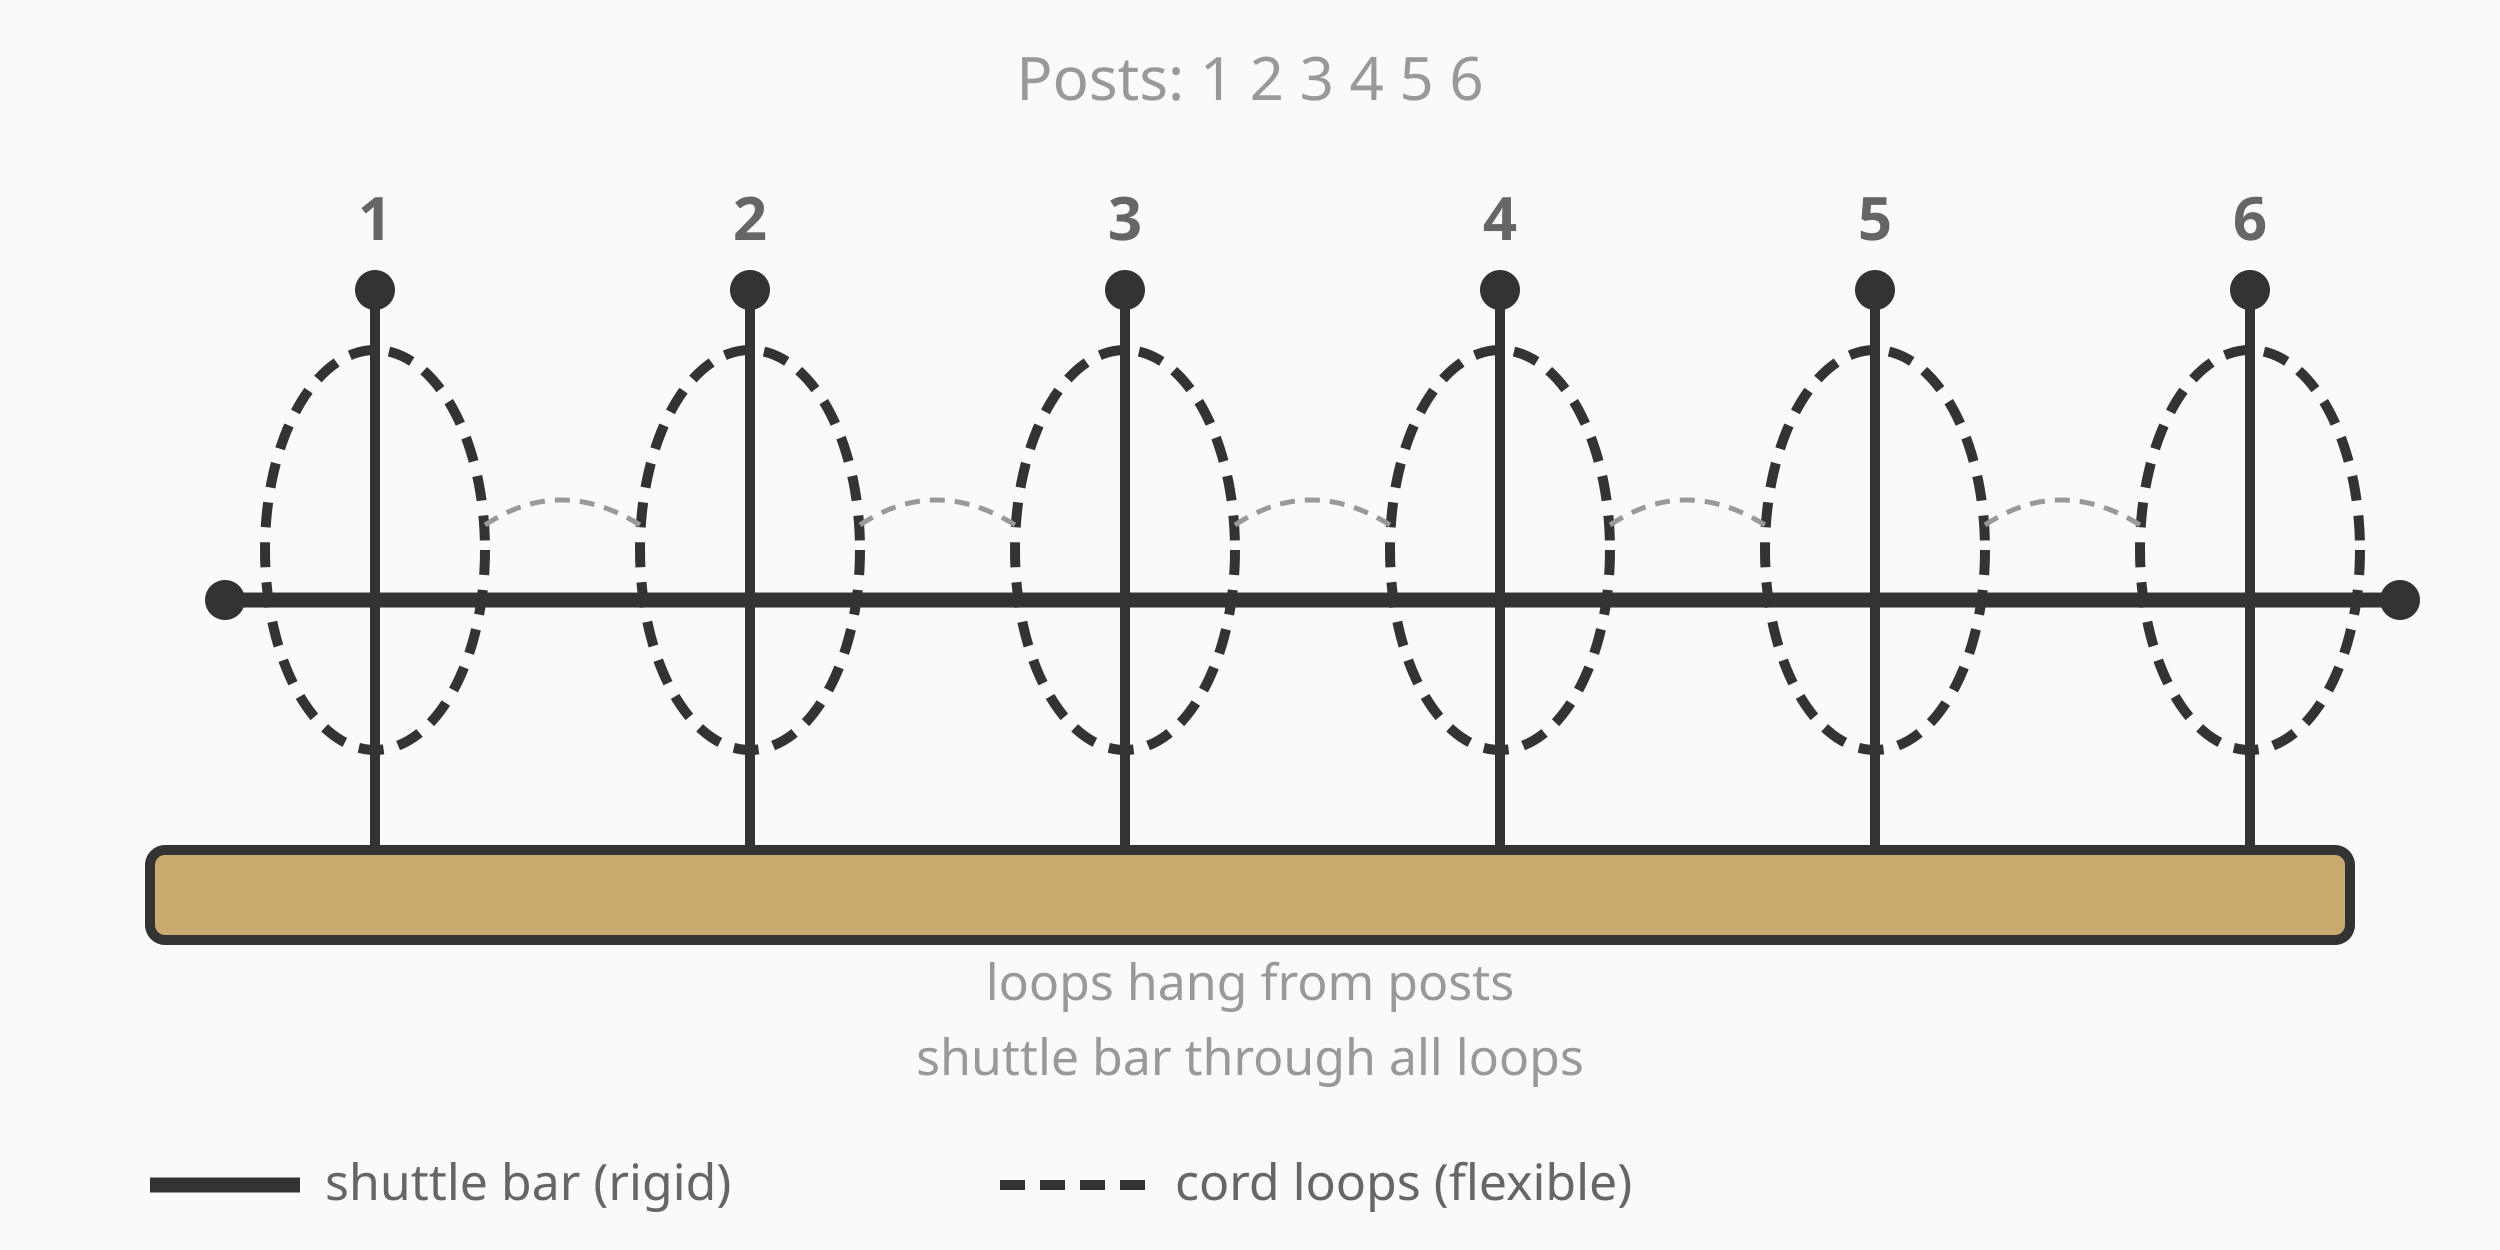
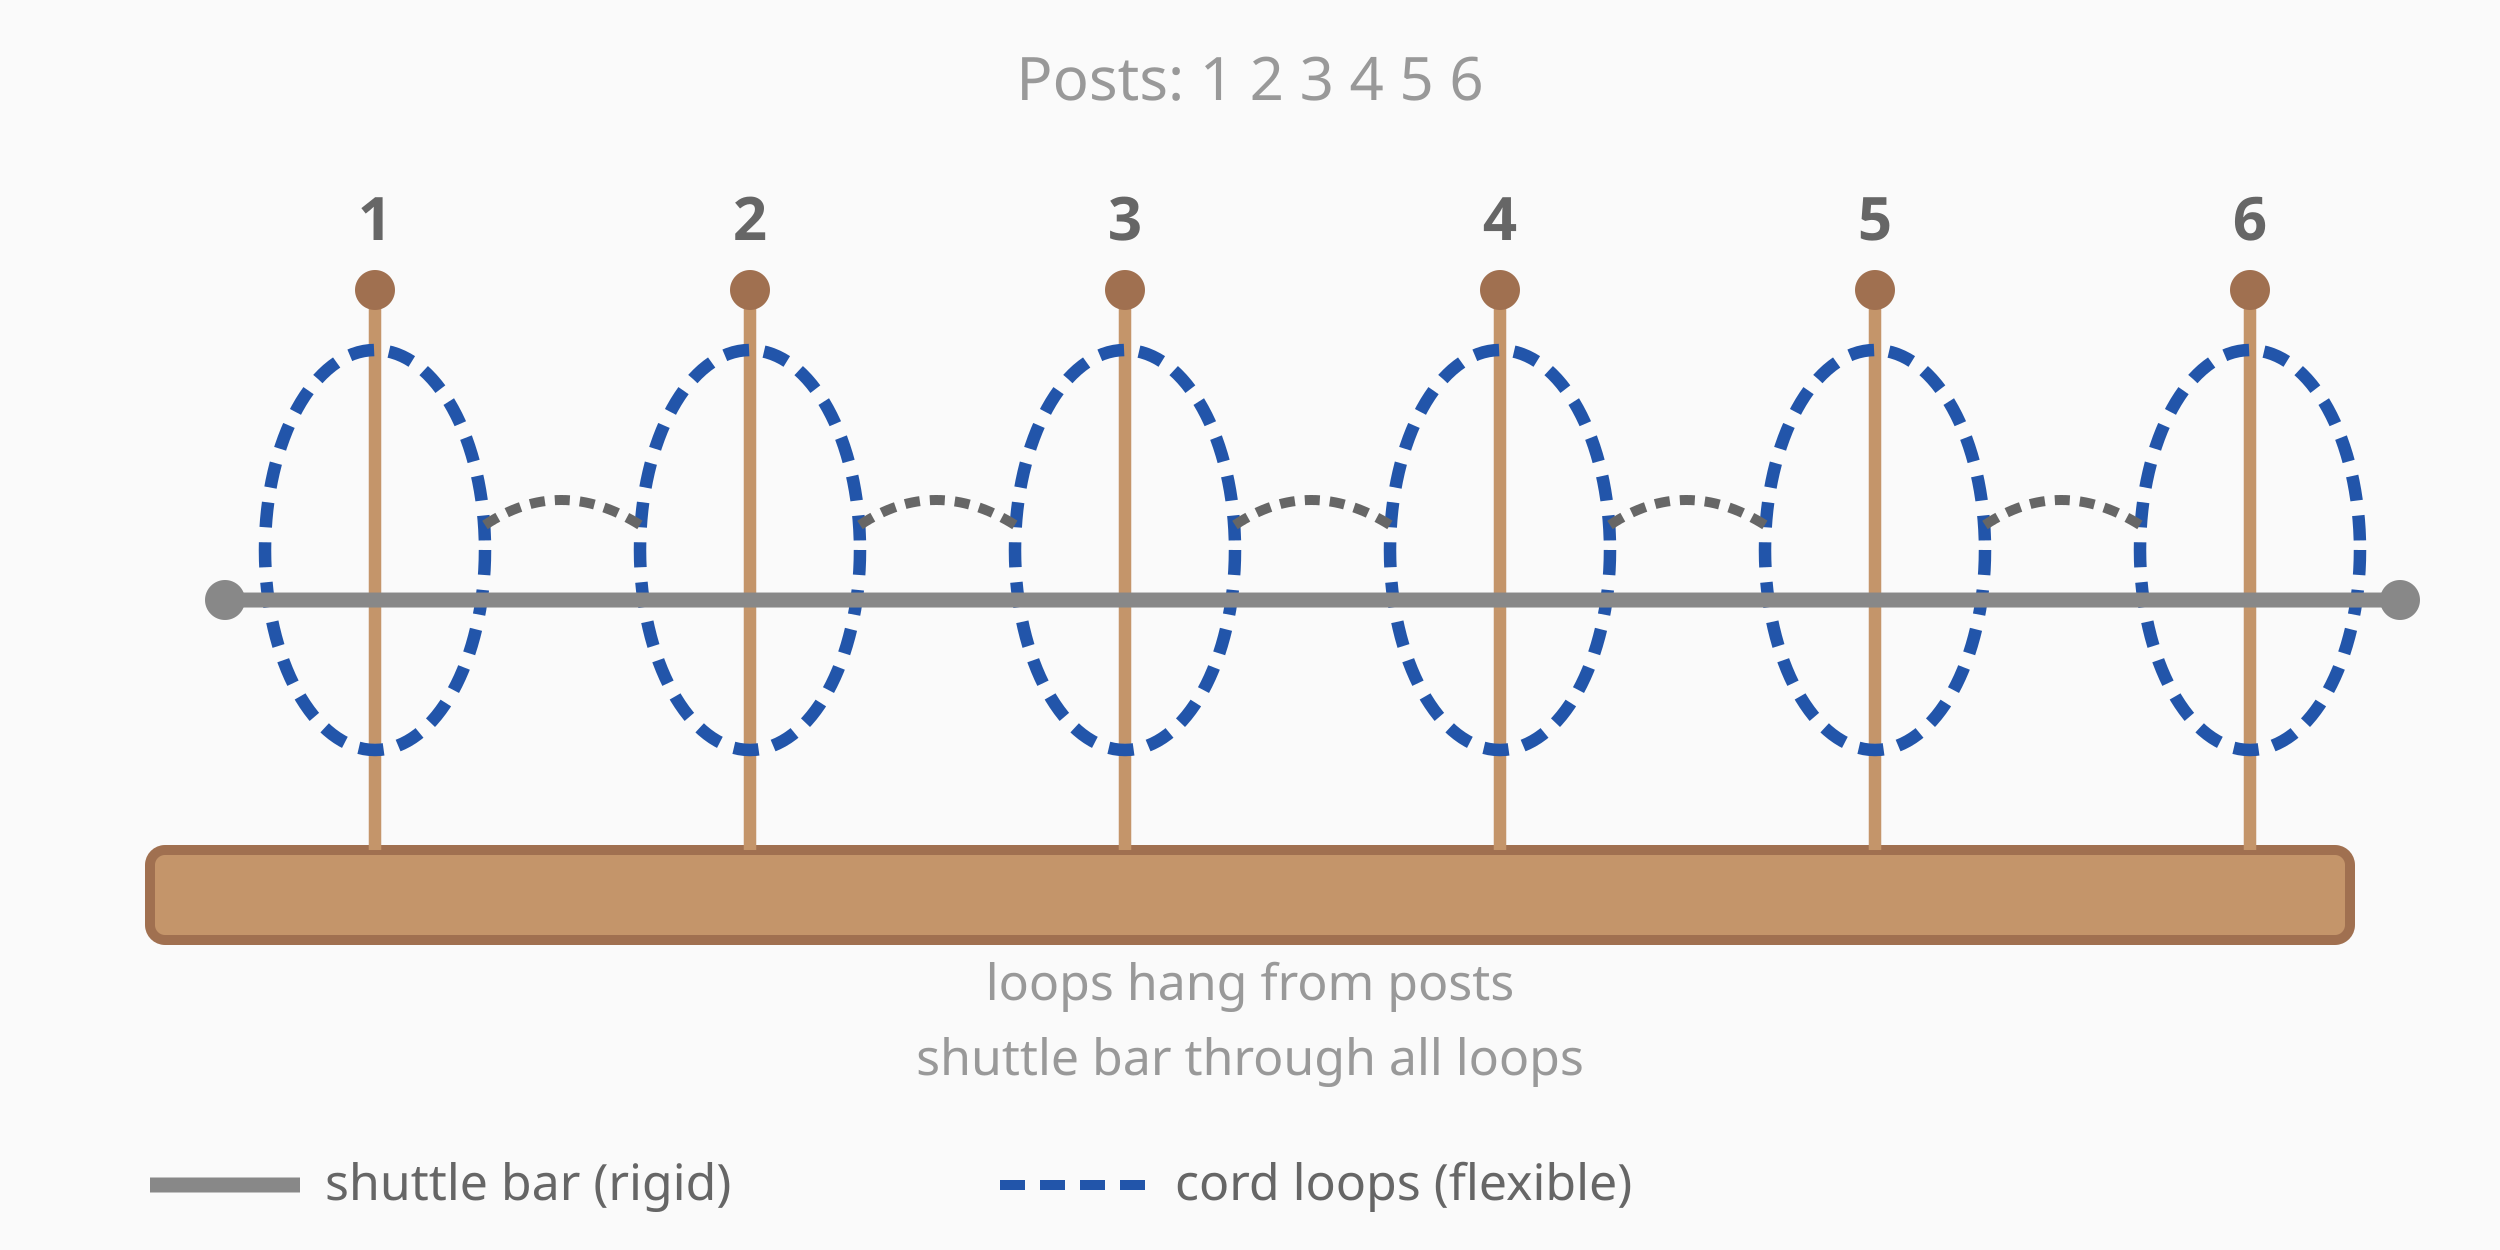
<svg xmlns="http://www.w3.org/2000/svg" viewBox="0 0 500 250">
  <rect width="500" height="250" fill="#fafafa" />
-   <rect x="30" y="170" width="440" height="18" rx="3" fill="#c9a96e" stroke="#333" stroke-width="2" />
-   <line x1="75" y1="60" x2="75" y2="170" stroke="#333" stroke-width="2" />
-   <line x1="150" y1="60" x2="150" y2="170" stroke="#333" stroke-width="2" />
-   <line x1="225" y1="60" x2="225" y2="170" stroke="#333" stroke-width="2" />
-   <line x1="300" y1="60" x2="300" y2="170" stroke="#333" stroke-width="2" />
-   <line x1="375" y1="60" x2="375" y2="170" stroke="#333" stroke-width="2" />
-   <line x1="450" y1="60" x2="450" y2="170" stroke="#333" stroke-width="2" />
-   <circle cx="75" cy="58" r="4" fill="#333" />
-   <circle cx="150" cy="58" r="4" fill="#333" />
-   <circle cx="225" cy="58" r="4" fill="#333" />
-   <circle cx="300" cy="58" r="4" fill="#333" />
-   <circle cx="375" cy="58" r="4" fill="#333" />
-   <circle cx="450" cy="58" r="4" fill="#333" />
+   <rect x="30" y="170" width="440" height="18" rx="3" fill="#c4956a" stroke="#a07050" stroke-width="2" />
+   <line x1="75" y1="60" x2="75" y2="170" stroke="#c4956a" stroke-width="2.5" />
+   <line x1="150" y1="60" x2="150" y2="170" stroke="#c4956a" stroke-width="2.5" />
+   <line x1="225" y1="60" x2="225" y2="170" stroke="#c4956a" stroke-width="2.5" />
+   <line x1="300" y1="60" x2="300" y2="170" stroke="#c4956a" stroke-width="2.5" />
+   <line x1="375" y1="60" x2="375" y2="170" stroke="#c4956a" stroke-width="2.5" />
+   <line x1="450" y1="60" x2="450" y2="170" stroke="#c4956a" stroke-width="2.5" />
+   <circle cx="75" cy="58" r="4" fill="#a07050" />
+   <circle cx="150" cy="58" r="4" fill="#a07050" />
+   <circle cx="225" cy="58" r="4" fill="#a07050" />
+   <circle cx="300" cy="58" r="4" fill="#a07050" />
+   <circle cx="375" cy="58" r="4" fill="#a07050" />
+   <circle cx="450" cy="58" r="4" fill="#a07050" />
  <text x="75" y="48" text-anchor="middle" font-family="system-ui, sans-serif" font-size="12" fill="#666" font-weight="bold">1</text>
  <text x="150" y="48" text-anchor="middle" font-family="system-ui, sans-serif" font-size="12" fill="#666" font-weight="bold">2</text>
  <text x="225" y="48" text-anchor="middle" font-family="system-ui, sans-serif" font-size="12" fill="#666" font-weight="bold">3</text>
  <text x="300" y="48" text-anchor="middle" font-family="system-ui, sans-serif" font-size="12" fill="#666" font-weight="bold">4</text>
  <text x="375" y="48" text-anchor="middle" font-family="system-ui, sans-serif" font-size="12" fill="#666" font-weight="bold">5</text>
  <text x="450" y="48" text-anchor="middle" font-family="system-ui, sans-serif" font-size="12" fill="#666" font-weight="bold">6</text>
-   <ellipse cx="75" cy="110" rx="22" ry="40" fill="none" stroke="#333" stroke-width="2" stroke-dasharray="5,3" />
-   <ellipse cx="150" cy="110" rx="22" ry="40" fill="none" stroke="#333" stroke-width="2" stroke-dasharray="5,3" />
-   <ellipse cx="225" cy="110" rx="22" ry="40" fill="none" stroke="#333" stroke-width="2" stroke-dasharray="5,3" />
-   <ellipse cx="300" cy="110" rx="22" ry="40" fill="none" stroke="#333" stroke-width="2" stroke-dasharray="5,3" />
-   <ellipse cx="375" cy="110" rx="22" ry="40" fill="none" stroke="#333" stroke-width="2" stroke-dasharray="5,3" />
-   <ellipse cx="450" cy="110" rx="22" ry="40" fill="none" stroke="#333" stroke-width="2" stroke-dasharray="5,3" />
-   <path d="M 97,105 Q 112,95 128,105" fill="none" stroke="#999" stroke-width="1" stroke-dasharray="3,2" />
-   <path d="M 172,105 Q 187,95 203,105" fill="none" stroke="#999" stroke-width="1" stroke-dasharray="3,2" />
-   <path d="M 247,105 Q 262,95 278,105" fill="none" stroke="#999" stroke-width="1" stroke-dasharray="3,2" />
-   <path d="M 322,105 Q 337,95 353,105" fill="none" stroke="#999" stroke-width="1" stroke-dasharray="3,2" />
-   <path d="M 397,105 Q 412,95 428,105" fill="none" stroke="#999" stroke-width="1" stroke-dasharray="3,2" />
-   <line x1="45" y1="120" x2="480" y2="120" stroke="#333" stroke-width="3" stroke-linecap="round" />
-   <circle cx="45" cy="120" r="4" fill="#333" />
-   <circle cx="480" cy="120" r="4" fill="#333" />
+   <ellipse cx="75" cy="110" rx="22" ry="40" fill="none" stroke="#2255aa" stroke-width="2.5" stroke-dasharray="5,3" />
+   <ellipse cx="150" cy="110" rx="22" ry="40" fill="none" stroke="#2255aa" stroke-width="2.5" stroke-dasharray="5,3" />
+   <ellipse cx="225" cy="110" rx="22" ry="40" fill="none" stroke="#2255aa" stroke-width="2.5" stroke-dasharray="5,3" />
+   <ellipse cx="300" cy="110" rx="22" ry="40" fill="none" stroke="#2255aa" stroke-width="2.5" stroke-dasharray="5,3" />
+   <ellipse cx="375" cy="110" rx="22" ry="40" fill="none" stroke="#2255aa" stroke-width="2.5" stroke-dasharray="5,3" />
+   <ellipse cx="450" cy="110" rx="22" ry="40" fill="none" stroke="#2255aa" stroke-width="2.5" stroke-dasharray="5,3" />
+   <path d="M 97,105 Q 112,95 128,105" fill="none" stroke="#666" stroke-width="2" stroke-dasharray="3,2" />
+   <path d="M 172,105 Q 187,95 203,105" fill="none" stroke="#666" stroke-width="2" stroke-dasharray="3,2" />
+   <path d="M 247,105 Q 262,95 278,105" fill="none" stroke="#666" stroke-width="2" stroke-dasharray="3,2" />
+   <path d="M 322,105 Q 337,95 353,105" fill="none" stroke="#666" stroke-width="2" stroke-dasharray="3,2" />
+   <path d="M 397,105 Q 412,95 428,105" fill="none" stroke="#666" stroke-width="2" stroke-dasharray="3,2" />
+   <line x1="45" y1="120" x2="480" y2="120" stroke="#888" stroke-width="3" stroke-linecap="round" />
+   <circle cx="45" cy="120" r="4" fill="#888" />
+   <circle cx="480" cy="120" r="4" fill="#888" />
  <text x="250" y="20" text-anchor="middle" font-family="system-ui, sans-serif" font-size="12" fill="#999">Posts: 1  2  3  4  5  6</text>
  <text x="250" y="200" text-anchor="middle" font-family="system-ui, sans-serif" font-size="10" fill="#999">loops hang from posts</text>
  <text x="250" y="215" text-anchor="middle" font-family="system-ui, sans-serif" font-size="10" fill="#999">shuttle bar through all loops</text>
-   <line x1="30" y1="237" x2="60" y2="237" stroke="#333" stroke-width="3" />
+   <line x1="30" y1="237" x2="60" y2="237" stroke="#888" stroke-width="3" />
  <text x="65" y="240" font-family="system-ui, sans-serif" font-size="10" fill="#666">shuttle bar (rigid)</text>
-   <line x1="200" y1="237" x2="230" y2="237" stroke="#333" stroke-width="2" stroke-dasharray="5,3" />
+   <line x1="200" y1="237" x2="230" y2="237" stroke="#2255aa" stroke-width="2" stroke-dasharray="5,3" />
  <text x="235" y="240" font-family="system-ui, sans-serif" font-size="10" fill="#666">cord loops (flexible)</text>
</svg>
